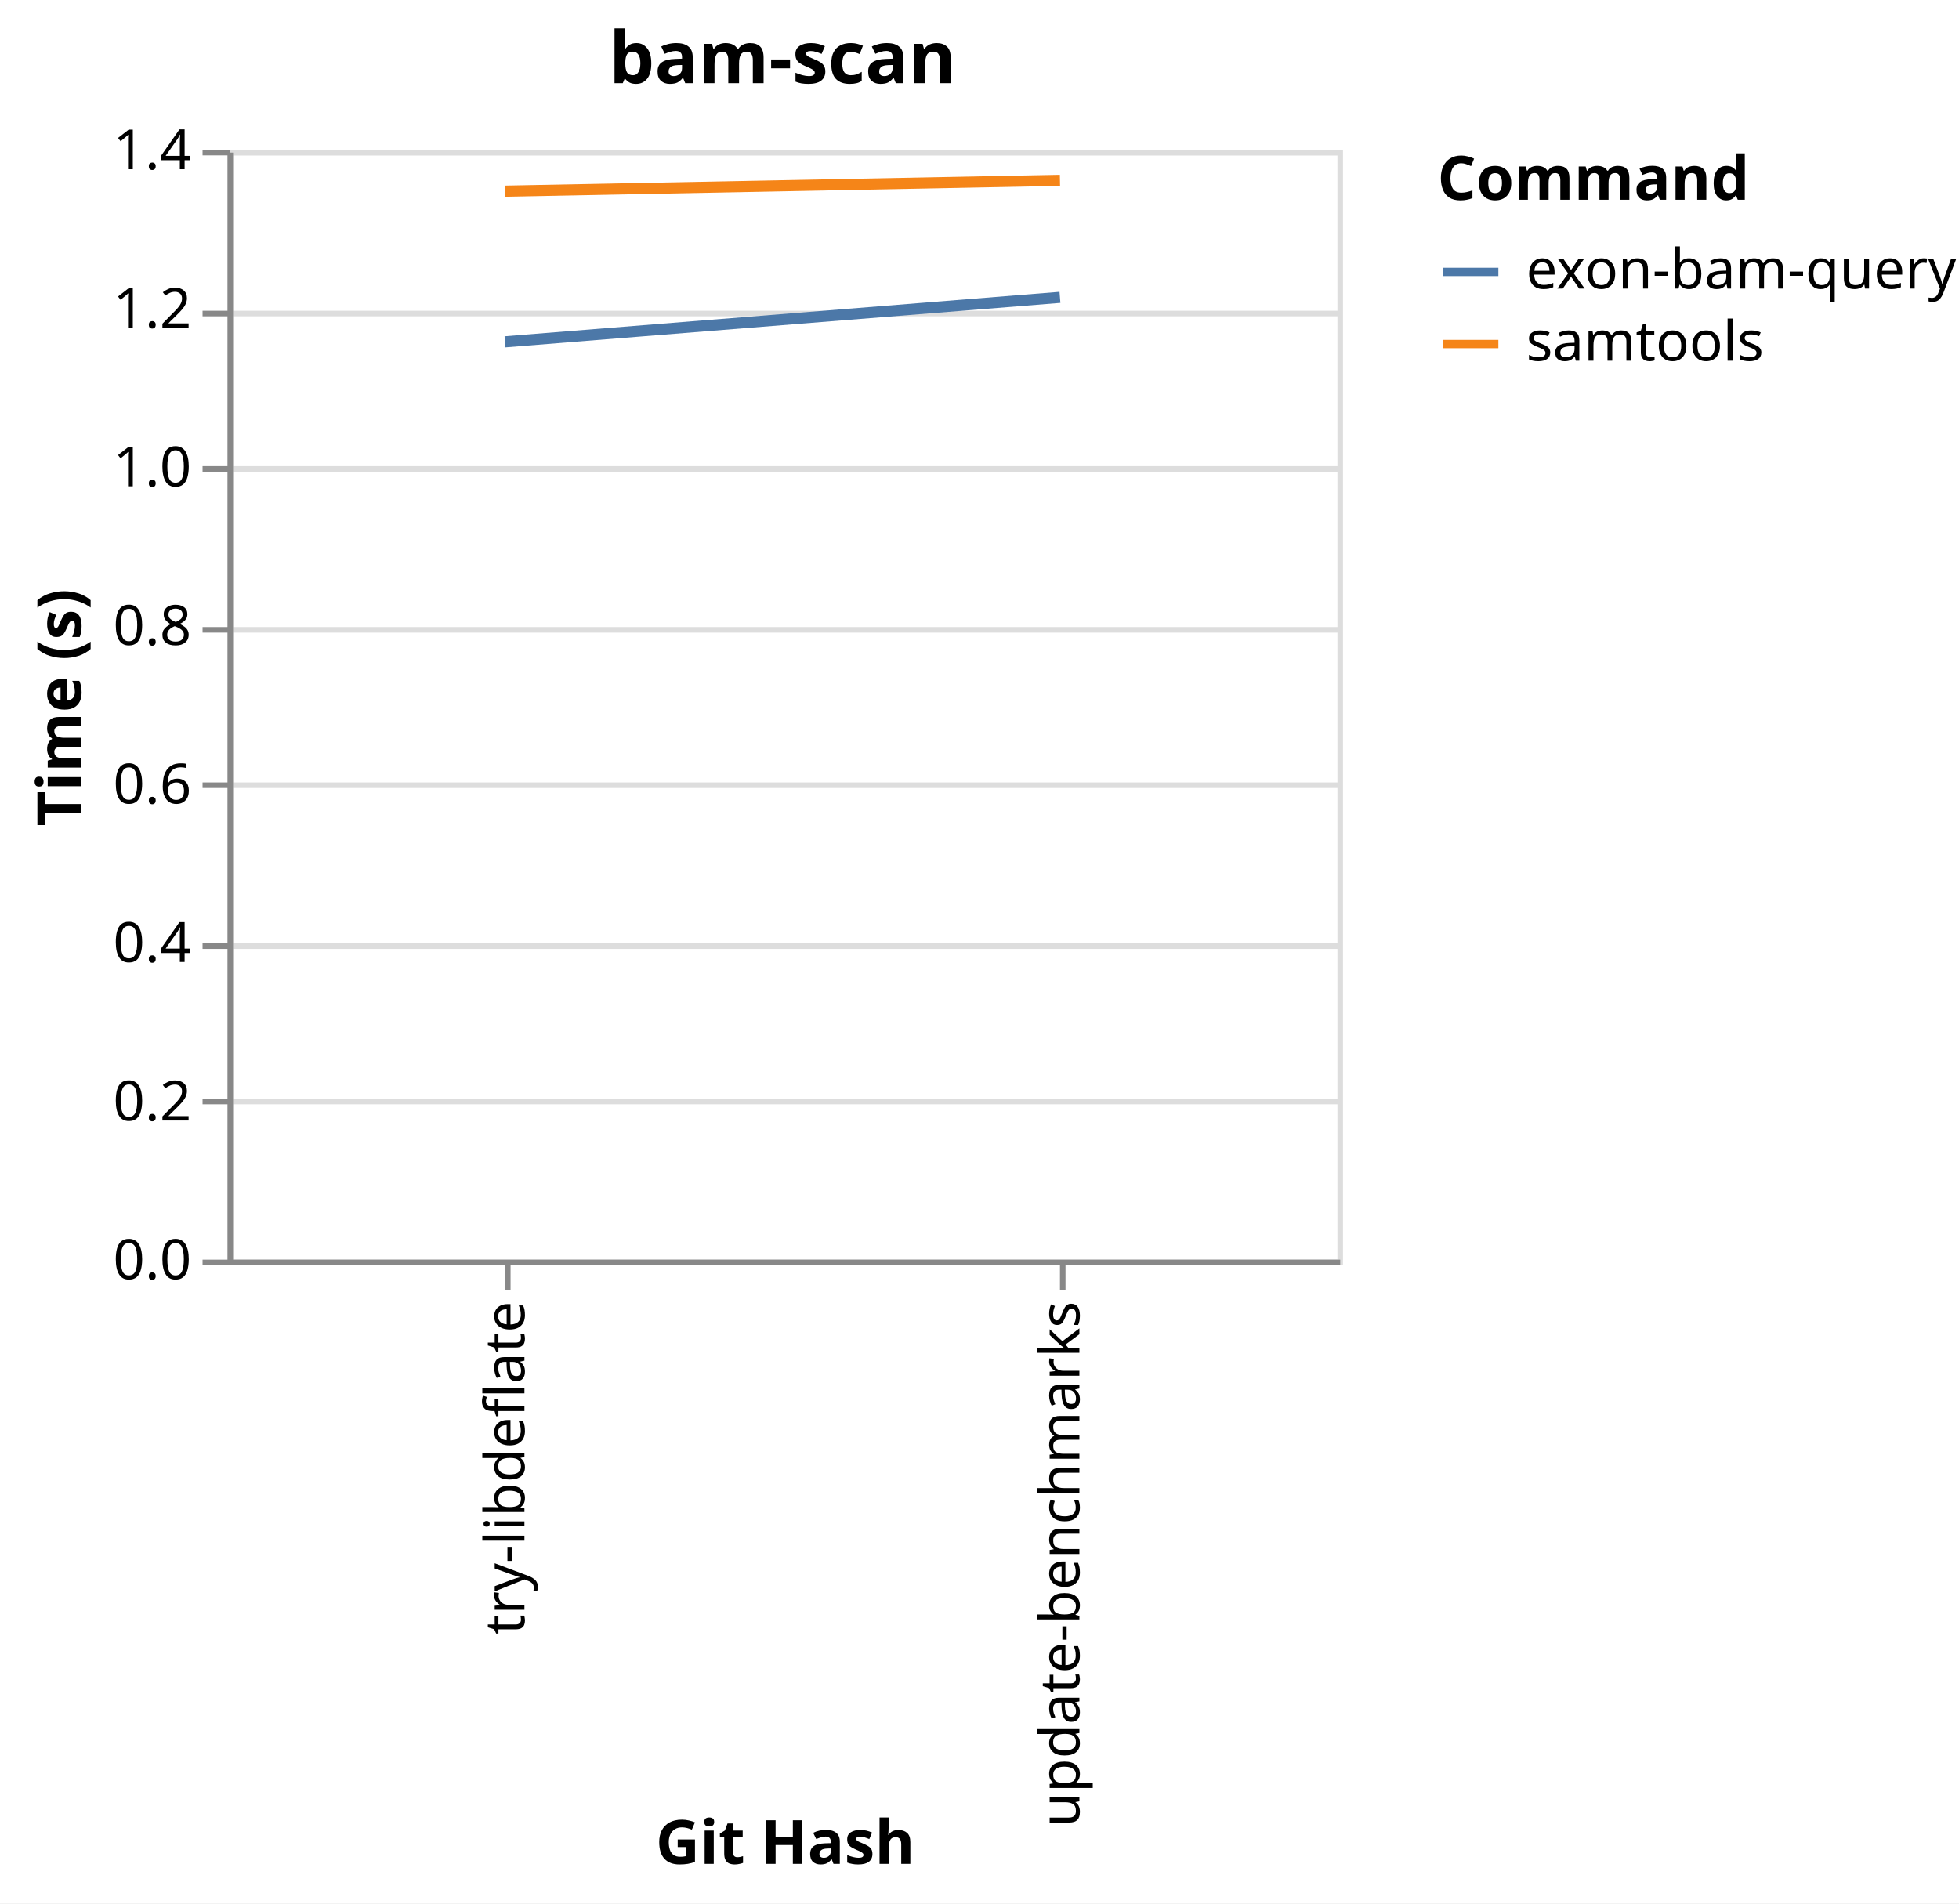
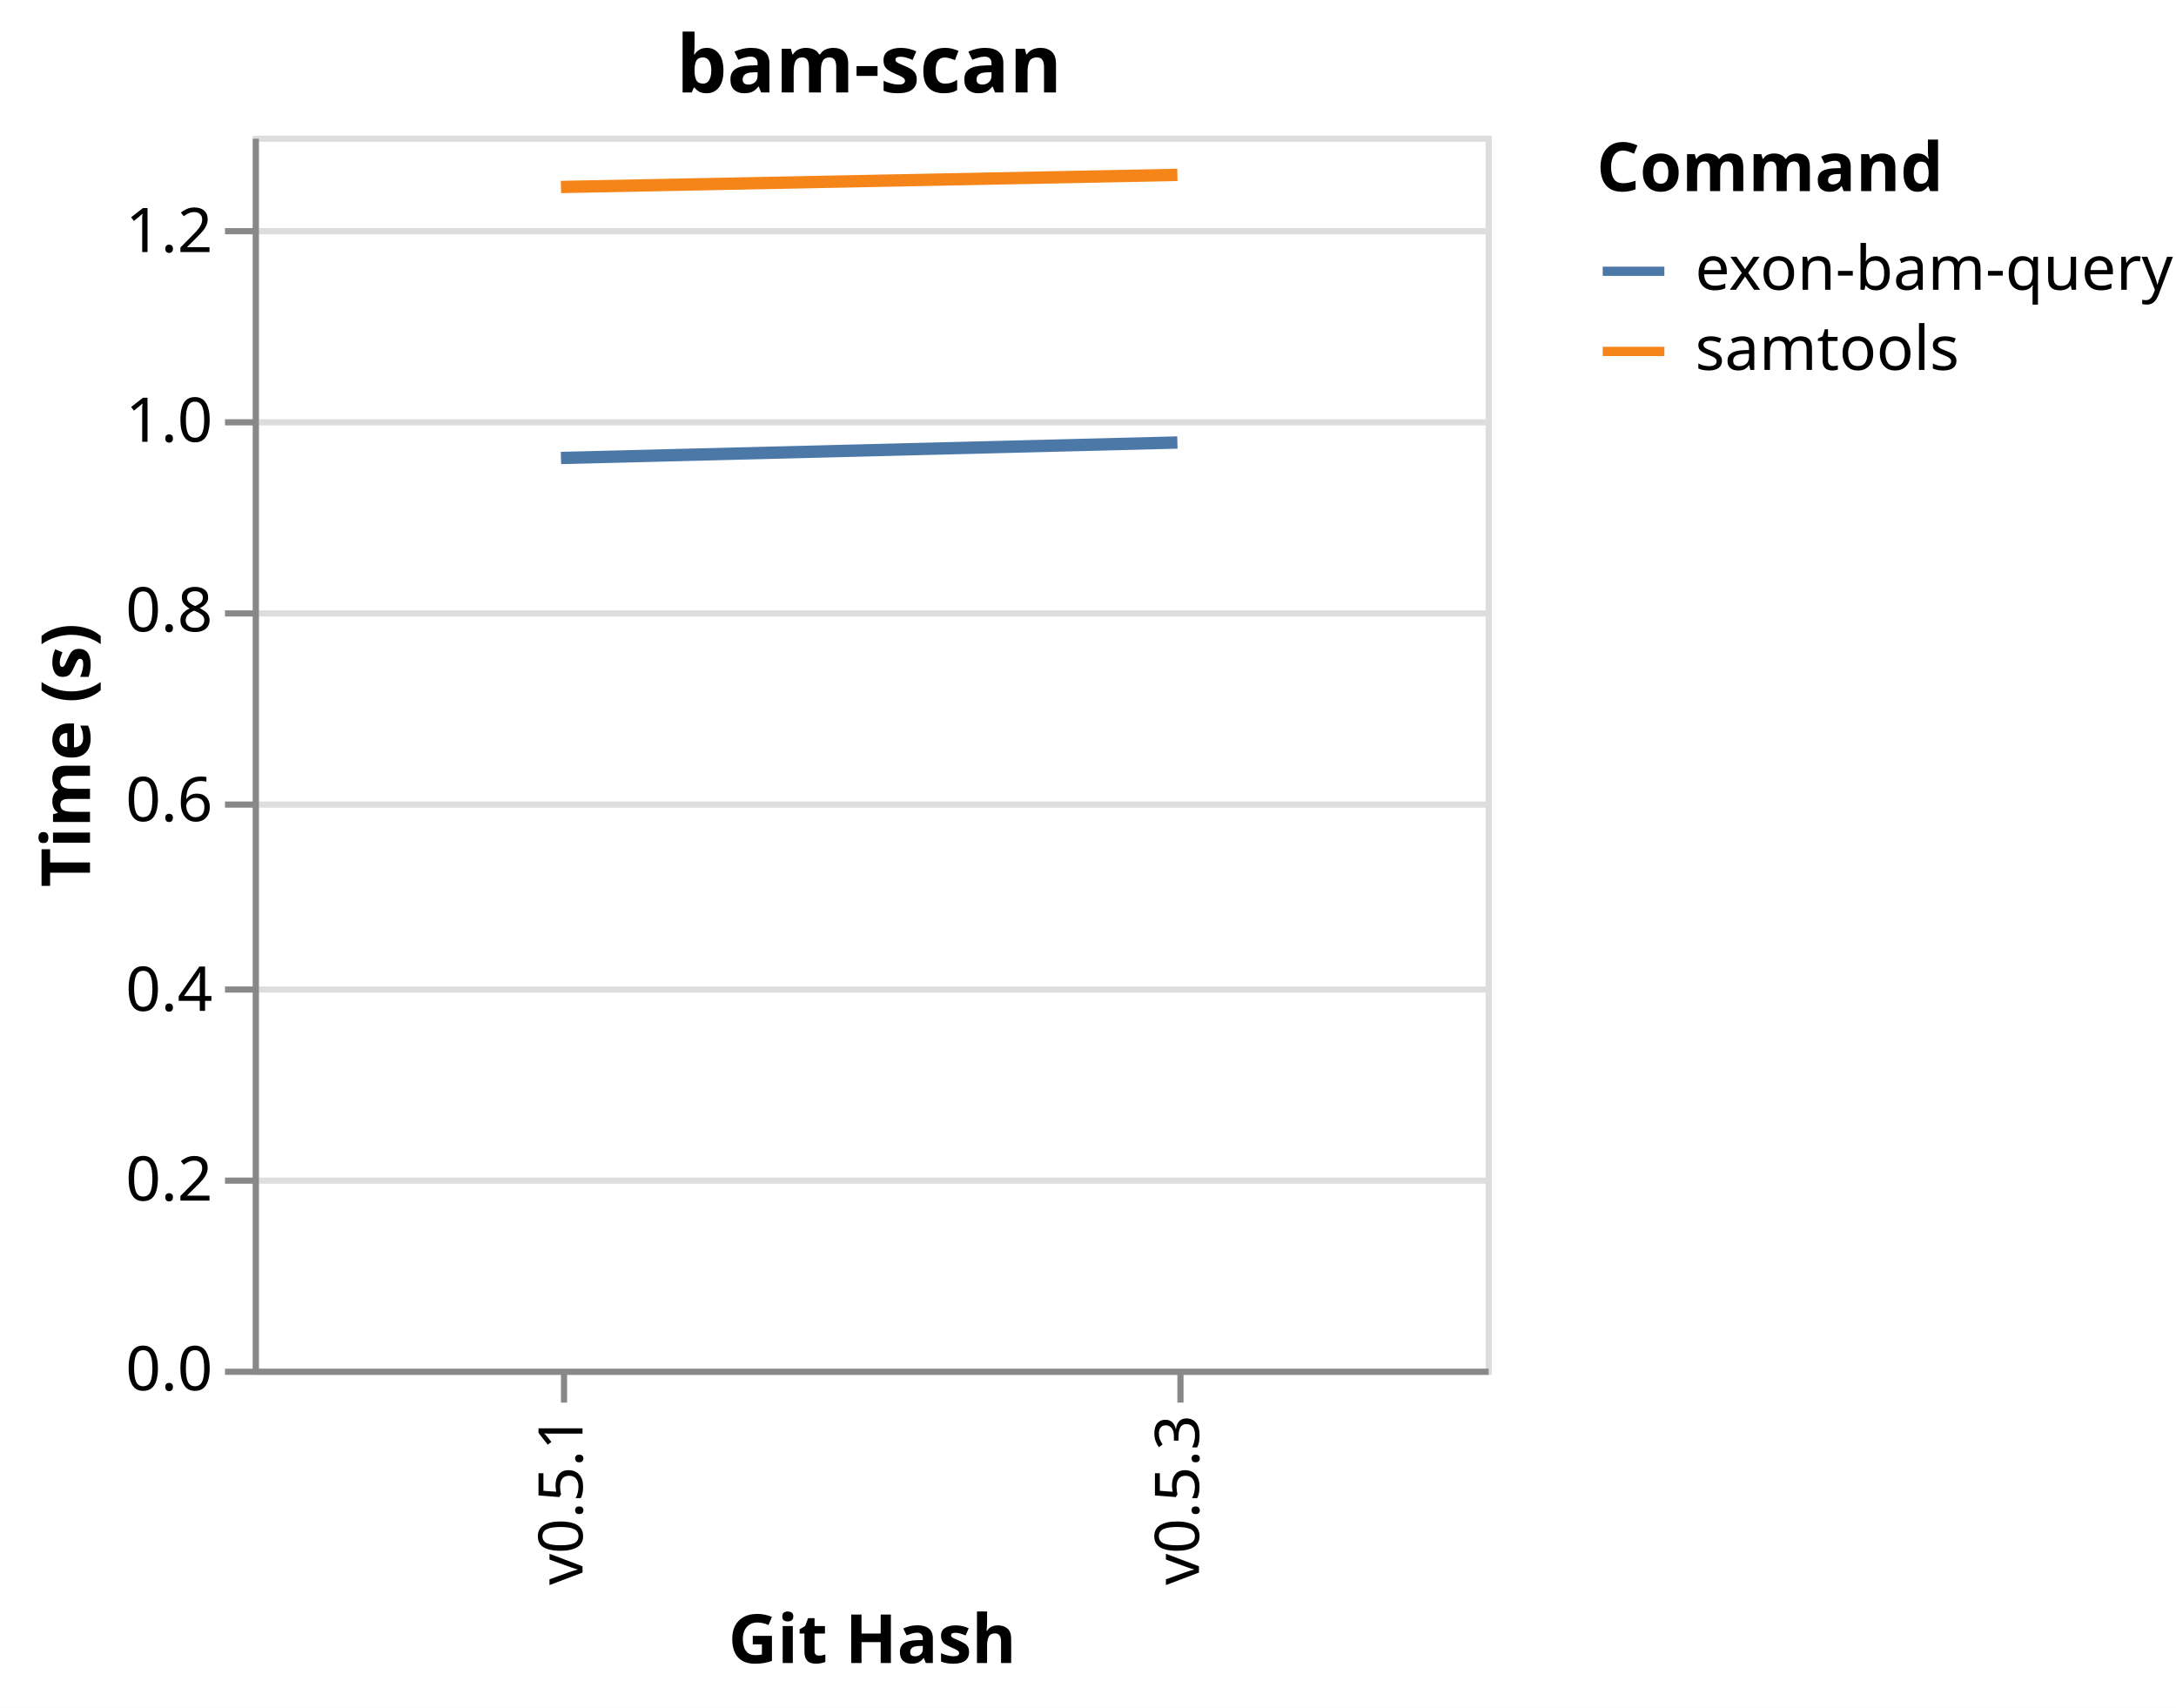
- <svg xmlns="http://www.w3.org/2000/svg" version="1.1" class="marks" width="353" height="343" viewBox="0 0 353 343">
-   <rect width="353" height="343" fill="white" />
-   <g fill="none" stroke-miterlimit="10" transform="translate(41,27)">
+ <svg xmlns="http://www.w3.org/2000/svg" version="1.1" class="marks" width="353" height="277" viewBox="0 0 353 277">
+   <rect width="353" height="277" fill="white" />
+   <g fill="none" stroke-miterlimit="10" transform="translate(41,22)">
    <g class="mark-group role-frame root" role="graphics-object" aria-roledescription="group mark container">
      <g transform="translate(0,0)">
        <path class="background" aria-hidden="true" d="M0.5,0.5h200v200h-200Z" stroke="#ddd" />
        <g>
          <g class="mark-group role-axis" aria-hidden="true">
            <g transform="translate(0.5,0.5)">
              <path class="background" aria-hidden="true" d="M0,0h0v0h0Z" pointer-events="none" />
              <g>
                <g class="mark-rule role-axis-grid" pointer-events="none">
                  <line transform="translate(0,200)" x2="200" y2="0" stroke="#ddd" stroke-width="1" opacity="1" />
-                   <line transform="translate(0,171)" x2="200" y2="0" stroke="#ddd" stroke-width="1" opacity="1" />
-                   <line transform="translate(0,143)" x2="200" y2="0" stroke="#ddd" stroke-width="1" opacity="1" />
-                   <line transform="translate(0,114)" x2="200" y2="0" stroke="#ddd" stroke-width="1" opacity="1" />
-                   <line transform="translate(0,86)" x2="200" y2="0" stroke="#ddd" stroke-width="1" opacity="1" />
-                   <line transform="translate(0,57)" x2="200" y2="0" stroke="#ddd" stroke-width="1" opacity="1" />
-                   <line transform="translate(0,29)" x2="200" y2="0" stroke="#ddd" stroke-width="1" opacity="1" />
-                   <line transform="translate(0,0)" x2="200" y2="0" stroke="#ddd" stroke-width="1" opacity="1" />
+                   <line transform="translate(0,169)" x2="200" y2="0" stroke="#ddd" stroke-width="1" opacity="1" />
+                   <line transform="translate(0,138)" x2="200" y2="0" stroke="#ddd" stroke-width="1" opacity="1" />
+                   <line transform="translate(0,108)" x2="200" y2="0" stroke="#ddd" stroke-width="1" opacity="1" />
+                   <line transform="translate(0,77)" x2="200" y2="0" stroke="#ddd" stroke-width="1" opacity="1" />
+                   <line transform="translate(0,46)" x2="200" y2="0" stroke="#ddd" stroke-width="1" opacity="1" />
+                   <line transform="translate(0,15)" x2="200" y2="0" stroke="#ddd" stroke-width="1" opacity="1" />
                </g>
              </g>
              <path class="foreground" aria-hidden="true" d="" pointer-events="none" display="none" />
            </g>
          </g>
-           <g class="mark-group role-axis" role="graphics-symbol" aria-roledescription="axis" aria-label="X-axis titled 'Git Hash' for a discrete scale with 2 values: try-libdeflate, update-benchmarks">
+           <g class="mark-group role-axis" role="graphics-symbol" aria-roledescription="axis" aria-label="X-axis titled 'Git Hash' for a discrete scale with 2 values: v0.5.1, v0.5.3">
            <g transform="translate(0.5,200.5)">
              <path class="background" aria-hidden="true" d="M0,0h0v0h0Z" pointer-events="none" />
              <g>
                <g class="mark-rule role-axis-tick" pointer-events="none">
                  <line transform="translate(50,0)" x2="0" y2="5" stroke="#888" stroke-width="1" opacity="1" />
                  <line transform="translate(150,0)" x2="0" y2="5" stroke="#888" stroke-width="1" opacity="1" />
                </g>
                <g class="mark-text role-axis-label" pointer-events="none">
-                   <text text-anchor="end" transform="translate(50,7) rotate(270) translate(0,3)" font-family="sans-serif" font-size="10px" fill="#000" opacity="1">try-libdeflate</text>
-                   <text text-anchor="end" transform="translate(150,7) rotate(270) translate(0,3)" font-family="sans-serif" font-size="10px" fill="#000" opacity="1">update-benchmarks</text>
+                   <text text-anchor="end" transform="translate(50,7) rotate(270) translate(0,3)" font-family="sans-serif" font-size="10px" fill="#000" opacity="1">v0.5.1</text>
+                   <text text-anchor="end" transform="translate(150,7) rotate(270) translate(0,3)" font-family="sans-serif" font-size="10px" fill="#000" opacity="1">v0.5.3</text>
                </g>
                <g class="mark-rule role-axis-domain" pointer-events="none">
                  <line transform="translate(0,0)" x2="200" y2="0" stroke="#888" stroke-width="1" opacity="1" />
                </g>
                <g class="mark-text role-axis-title" pointer-events="none">
-                   <text text-anchor="middle" transform="translate(100,108.3838)" font-family="sans-serif" font-size="11px" font-weight="bold" fill="#000" opacity="1">Git Hash</text>
+                   <text text-anchor="middle" transform="translate(100,47.24121)" font-family="sans-serif" font-size="11px" font-weight="bold" fill="#000" opacity="1">Git Hash</text>
                </g>
              </g>
              <path class="foreground" aria-hidden="true" d="" pointer-events="none" display="none" />
            </g>
          </g>
-           <g class="mark-group role-axis" role="graphics-symbol" aria-roledescription="axis" aria-label="Y-axis titled 'Time (s)' for a linear scale with values from 0.0 to 1.4">
+           <g class="mark-group role-axis" role="graphics-symbol" aria-roledescription="axis" aria-label="Y-axis titled 'Time (s)' for a linear scale with values from 0.0 to 1.3">
            <g transform="translate(0.5,0.5)">
              <path class="background" aria-hidden="true" d="M0,0h0v0h0Z" pointer-events="none" />
              <g>
                <g class="mark-rule role-axis-tick" pointer-events="none">
                  <line transform="translate(0,200)" x2="-5" y2="0" stroke="#888" stroke-width="1" opacity="1" />
-                   <line transform="translate(0,171)" x2="-5" y2="0" stroke="#888" stroke-width="1" opacity="1" />
-                   <line transform="translate(0,143)" x2="-5" y2="0" stroke="#888" stroke-width="1" opacity="1" />
-                   <line transform="translate(0,114)" x2="-5" y2="0" stroke="#888" stroke-width="1" opacity="1" />
-                   <line transform="translate(0,86)" x2="-5" y2="0" stroke="#888" stroke-width="1" opacity="1" />
-                   <line transform="translate(0,57)" x2="-5" y2="0" stroke="#888" stroke-width="1" opacity="1" />
-                   <line transform="translate(0,29)" x2="-5" y2="0" stroke="#888" stroke-width="1" opacity="1" />
-                   <line transform="translate(0,0)" x2="-5" y2="0" stroke="#888" stroke-width="1" opacity="1" />
+                   <line transform="translate(0,169)" x2="-5" y2="0" stroke="#888" stroke-width="1" opacity="1" />
+                   <line transform="translate(0,138)" x2="-5" y2="0" stroke="#888" stroke-width="1" opacity="1" />
+                   <line transform="translate(0,108)" x2="-5" y2="0" stroke="#888" stroke-width="1" opacity="1" />
+                   <line transform="translate(0,77)" x2="-5" y2="0" stroke="#888" stroke-width="1" opacity="1" />
+                   <line transform="translate(0,46)" x2="-5" y2="0" stroke="#888" stroke-width="1" opacity="1" />
+                   <line transform="translate(0,15)" x2="-5" y2="0" stroke="#888" stroke-width="1" opacity="1" />
                </g>
                <g class="mark-text role-axis-label" pointer-events="none">
                  <text text-anchor="end" transform="translate(-7,203)" font-family="sans-serif" font-size="10px" fill="#000" opacity="1">0.0</text>
-                   <text text-anchor="end" transform="translate(-7,174.4286)" font-family="sans-serif" font-size="10px" fill="#000" opacity="1">0.2</text>
-                   <text text-anchor="end" transform="translate(-7,145.8571)" font-family="sans-serif" font-size="10px" fill="#000" opacity="1">0.4</text>
-                   <text text-anchor="end" transform="translate(-7,117.2857)" font-family="sans-serif" font-size="10px" fill="#000" opacity="1">0.6</text>
-                   <text text-anchor="end" transform="translate(-7,88.71429)" font-family="sans-serif" font-size="10px" fill="#000" opacity="1">0.8</text>
-                   <text text-anchor="end" transform="translate(-7,60.14286)" font-family="sans-serif" font-size="10px" fill="#000" opacity="1">1.0</text>
-                   <text text-anchor="end" transform="translate(-7,31.57143)" font-family="sans-serif" font-size="10px" fill="#000" opacity="1">1.2</text>
-                   <text text-anchor="end" transform="translate(-7,3)" font-family="sans-serif" font-size="10px" fill="#000" opacity="1">1.4</text>
+                   <text text-anchor="end" transform="translate(-7,172.2308)" font-family="sans-serif" font-size="10px" fill="#000" opacity="1">0.2</text>
+                   <text text-anchor="end" transform="translate(-7,141.4615)" font-family="sans-serif" font-size="10px" fill="#000" opacity="1">0.4</text>
+                   <text text-anchor="end" transform="translate(-7,110.6923)" font-family="sans-serif" font-size="10px" fill="#000" opacity="1">0.6</text>
+                   <text text-anchor="end" transform="translate(-7,79.92308)" font-family="sans-serif" font-size="10px" fill="#000" opacity="1">0.8</text>
+                   <text text-anchor="end" transform="translate(-7,49.15385)" font-family="sans-serif" font-size="10px" fill="#000" opacity="1">1.0</text>
+                   <text text-anchor="end" transform="translate(-7,18.38462)" font-family="sans-serif" font-size="10px" fill="#000" opacity="1">1.2</text>
                </g>
                <g class="mark-rule role-axis-domain" pointer-events="none">
                  <line transform="translate(0,200)" x2="0" y2="-200" stroke="#888" stroke-width="1" opacity="1" />
                </g>
                <g class="mark-text role-axis-title" pointer-events="none">
                  <text text-anchor="middle" transform="translate(-24.90137,100) rotate(-90) translate(0,-2)" font-family="sans-serif" font-size="11px" font-weight="bold" fill="#000" opacity="1">Time (s)</text>
                </g>
              </g>
              <path class="foreground" aria-hidden="true" d="" pointer-events="none" display="none" />
            </g>
          </g>
          <g class="mark-group role-scope pathgroup" role="graphics-object" aria-roledescription="group mark container">
            <g transform="translate(0,0)">
              <path class="background" aria-hidden="true" d="M0,0h200v200h-200Z" />
              <g>
                <g class="mark-line role-mark marks" role="graphics-object" aria-roledescription="line mark container">
-                   <path aria-label="Git Hash: try-libdeflate; Time (s): 1.34787210448; Command: samtools" role="graphics-symbol" aria-roledescription="line mark" d="M50,7.447L150,5.497" stroke="#f58518" stroke-width="2" />
+                   <path aria-label="Git Hash: v0.5.1; Time (s): 1.24586224382; Command: samtools" role="graphics-symbol" aria-roledescription="line mark" d="M50,8.329L150,6.365" stroke="#f58518" stroke-width="2" />
                </g>
              </g>
              <path class="foreground" aria-hidden="true" d="" display="none" />
            </g>
            <g transform="translate(0,0)">
              <path class="background" aria-hidden="true" d="M0,0h200v200h-200Z" />
              <g>
                <g class="mark-line role-mark marks" role="graphics-object" aria-roledescription="line mark container">
-                   <path aria-label="Git Hash: try-libdeflate; Time (s): 1.15780633348; Command: exon-bam-query" role="graphics-symbol" aria-roledescription="line mark" d="M50,34.599L150,26.586" stroke="#4c78a8" stroke-width="2" />
+                   <path aria-label="Git Hash: v0.5.1; Time (s): 0.96015745232; Command: exon-bam-query" role="graphics-symbol" aria-roledescription="line mark" d="M50,52.283L150,49.774" stroke="#4c78a8" stroke-width="2" />
                </g>
              </g>
              <path class="foreground" aria-hidden="true" d="" display="none" />
            </g>
          </g>
          <g class="mark-group role-legend" role="graphics-symbol" aria-roledescription="legend" aria-label="Symbol legend titled 'Command' for stroke color with 2 values: exon-bam-query, samtools">
            <g transform="translate(218,0)">
              <path class="background" aria-hidden="true" d="M0,0h89v40h-89Z" pointer-events="none" />
              <g>
                <g class="mark-group role-legend-entry">
                  <g transform="translate(0,16)">
                    <path class="background" aria-hidden="true" d="M0,0h0v0h0Z" pointer-events="none" />
                    <g>
                      <g class="mark-group role-scope" role="graphics-object" aria-roledescription="group mark container">
                        <g transform="translate(0,0)">
                          <path class="background" aria-hidden="true" d="M0,0h88.812v11h-88.812Z" pointer-events="none" opacity="1" />
                          <g>
                            <g class="mark-symbol role-legend-symbol" pointer-events="none">
                              <path transform="translate(6,6)" d="M-5,0L5,0" stroke="#4c78a8" stroke-width="1.5" opacity="1" />
                            </g>
                            <g class="mark-text role-legend-label" pointer-events="none">
                              <text text-anchor="start" transform="translate(16,9)" font-family="sans-serif" font-size="10px" fill="#000" opacity="1">exon-bam-query</text>
                            </g>
                          </g>
                          <path class="foreground" aria-hidden="true" d="" pointer-events="none" display="none" />
                        </g>
                        <g transform="translate(0,13)">
                          <path class="background" aria-hidden="true" d="M0,0h88.812v11h-88.812Z" pointer-events="none" opacity="1" />
                          <g>
                            <g class="mark-symbol role-legend-symbol" pointer-events="none">
                              <path transform="translate(6,6)" d="M-5,0L5,0" stroke="#f58518" stroke-width="1.5" opacity="1" />
                            </g>
                            <g class="mark-text role-legend-label" pointer-events="none">
                              <text text-anchor="start" transform="translate(16,9)" font-family="sans-serif" font-size="10px" fill="#000" opacity="1">samtools</text>
                            </g>
                          </g>
                          <path class="foreground" aria-hidden="true" d="" pointer-events="none" display="none" />
                        </g>
                      </g>
                    </g>
                    <path class="foreground" aria-hidden="true" d="" pointer-events="none" display="none" />
                  </g>
                </g>
                <g class="mark-text role-legend-title" pointer-events="none">
                  <text text-anchor="start" transform="translate(0,9)" font-family="sans-serif" font-size="11px" font-weight="bold" fill="#000" opacity="1">Command</text>
                </g>
              </g>
              <path class="foreground" aria-hidden="true" d="" pointer-events="none" display="none" />
            </g>
          </g>
          <g class="mark-group role-title">
-             <g transform="translate(100,-22)">
+             <g transform="translate(100,-17)">
              <path class="background" aria-hidden="true" d="M0,0h0v0h0Z" pointer-events="none" />
              <g>
                <g class="mark-text role-title-text" role="graphics-symbol" aria-roledescription="title" aria-label="Title text 'bam-scan'" pointer-events="none">
                  <text text-anchor="middle" transform="translate(0,10)" font-family="sans-serif" font-size="13px" font-weight="bold" fill="#000" opacity="1">bam-scan</text>
                </g>
              </g>
              <path class="foreground" aria-hidden="true" d="" pointer-events="none" display="none" />
            </g>
          </g>
        </g>
        <path class="foreground" aria-hidden="true" d="" display="none" />
      </g>
    </g>
  </g>
</svg>
